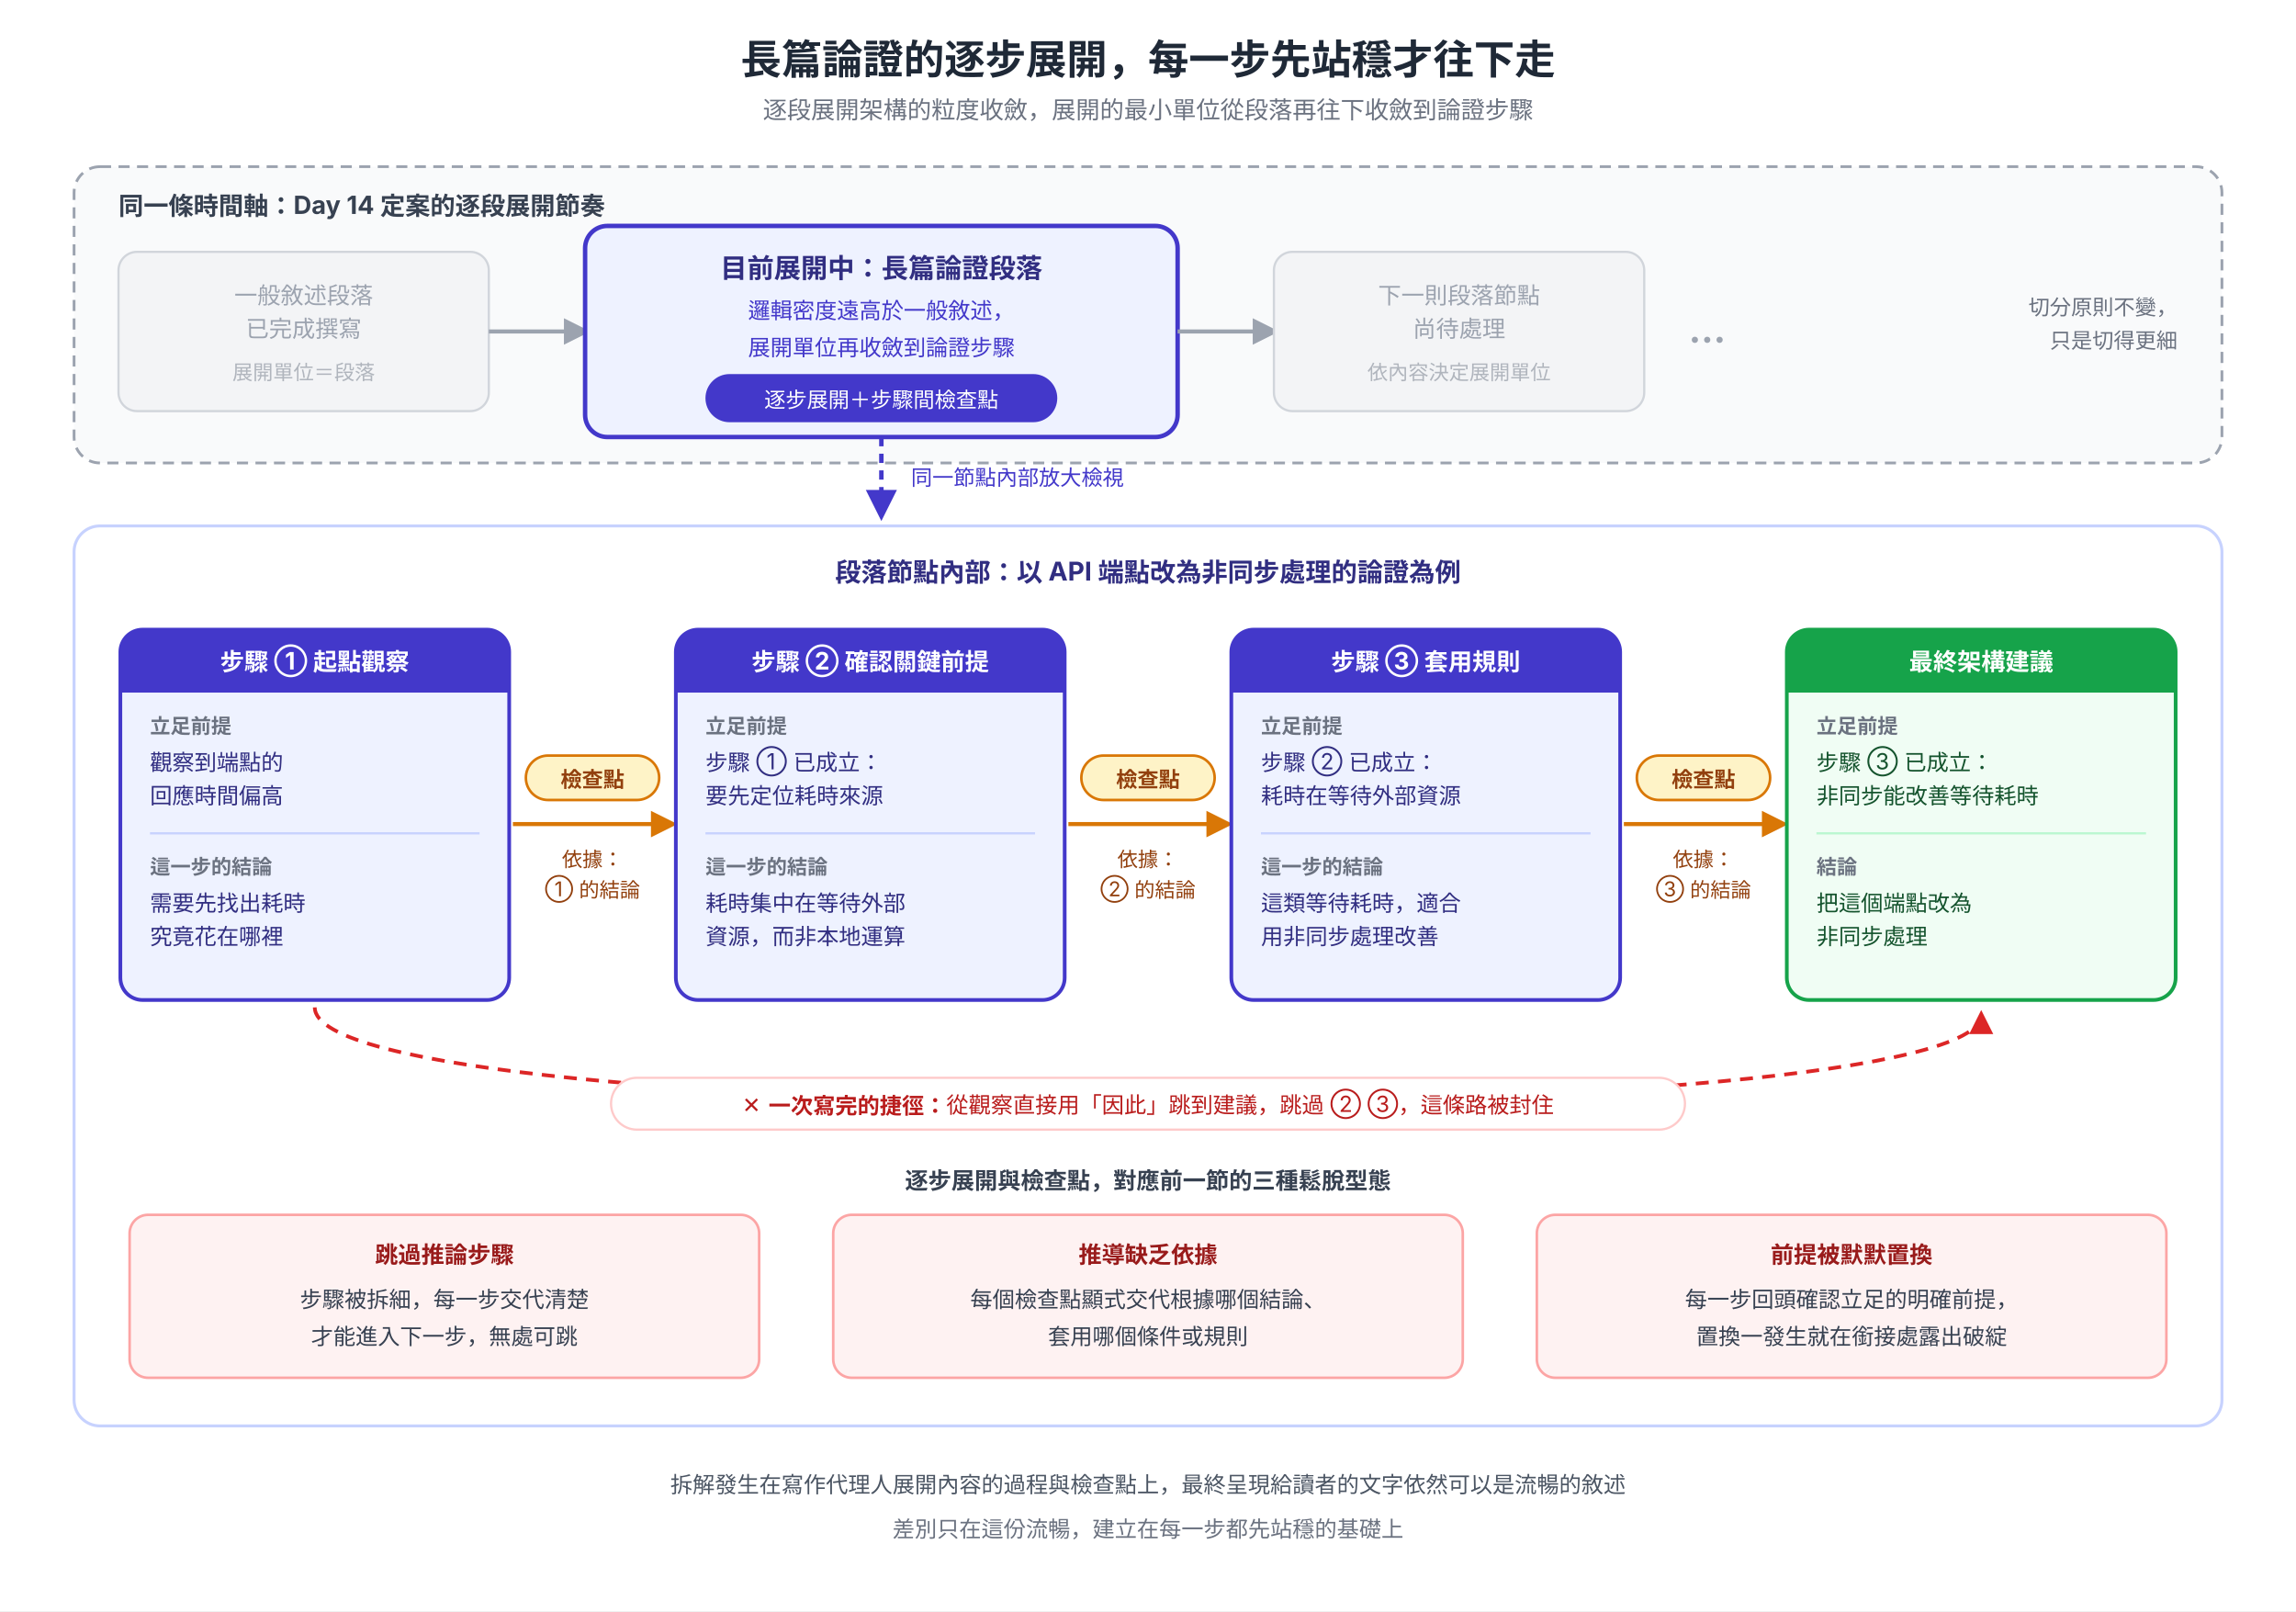
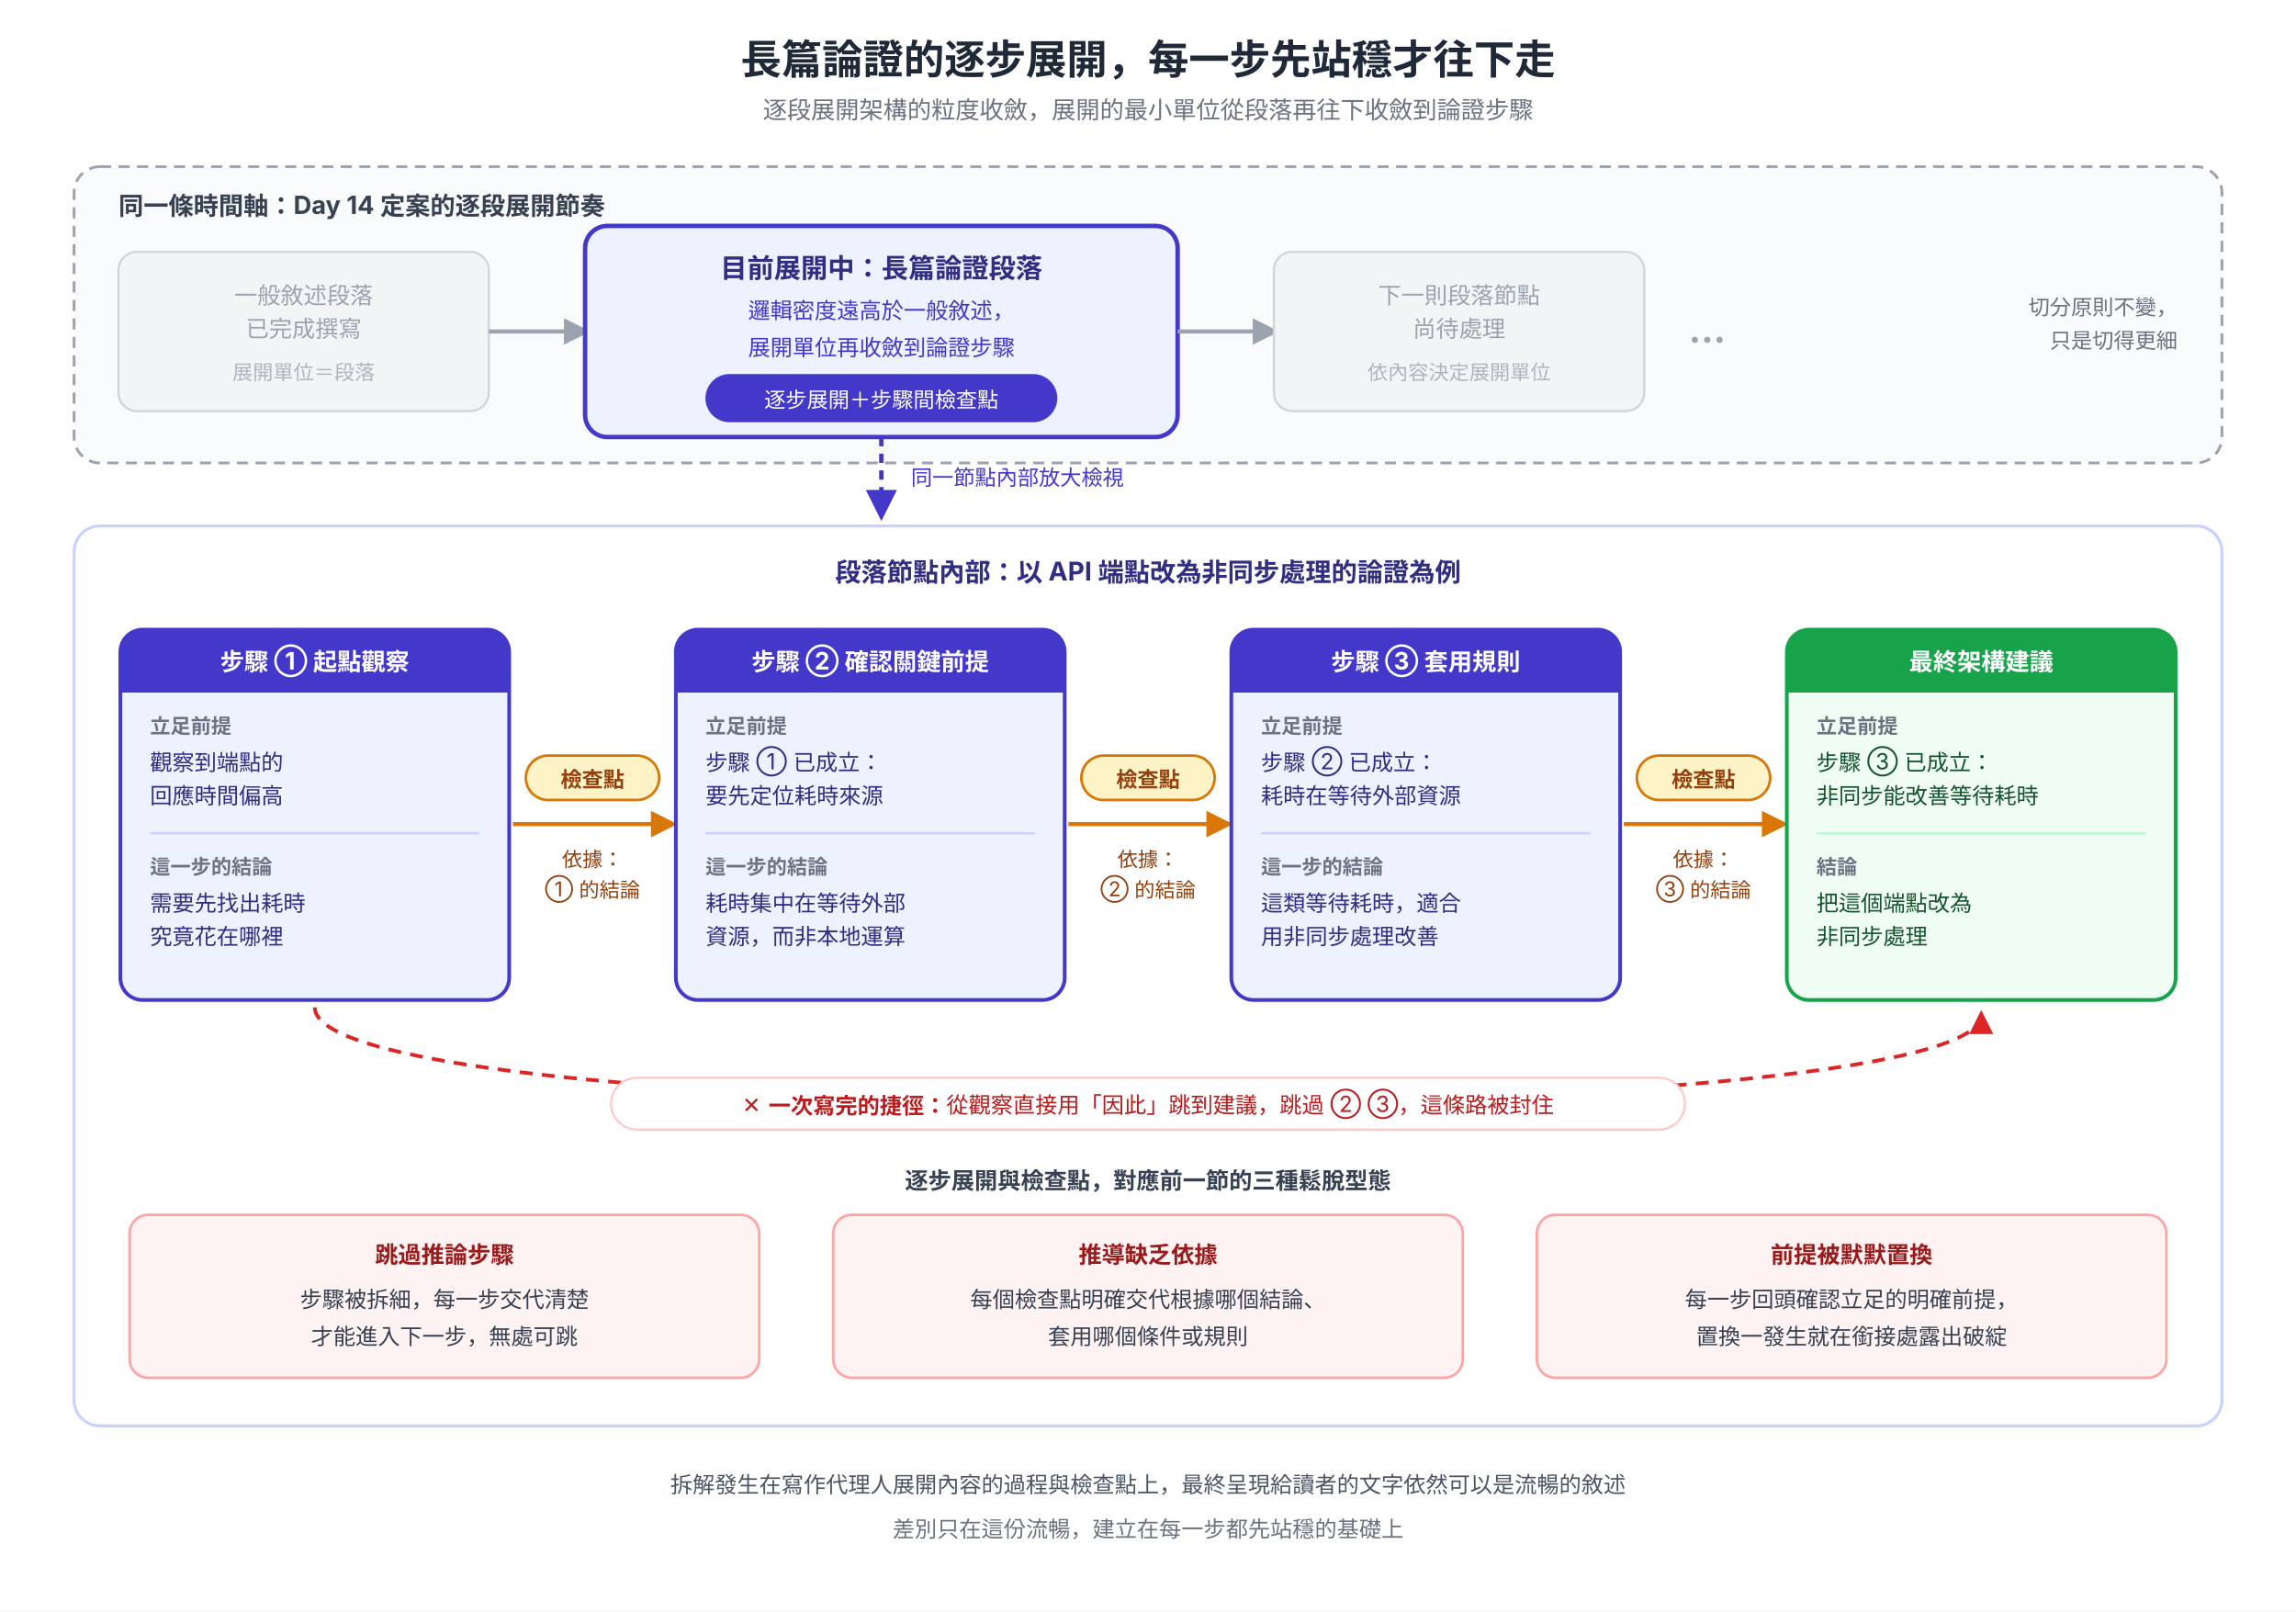
<svg xmlns="http://www.w3.org/2000/svg" width="1240" height="870" viewBox="0 0 1240 870" font-family="'Noto Sans TC', 'PingFang TC', 'Microsoft JhengHei', -apple-system, sans-serif">
  <rect x="0" y="0" width="1240" height="870" fill="#ffffff" />
  <text x="620" y="40" text-anchor="middle" font-size="22" font-weight="700" fill="#1f2937">長篇論證的逐步展開，每一步先站穩才往下走</text>
  <text x="620" y="64" text-anchor="middle" font-size="13" fill="#6b7280">逐段展開架構的粒度收斂，展開的最小單位從段落再往下收斂到論證步驟</text>
  <rect x="40" y="90" width="1160" height="160" rx="14" fill="#f9fafb" stroke="#9ca3af" stroke-width="1.5" stroke-dasharray="6 4" />
  <text x="64" y="116" font-size="13.5" font-weight="700" fill="#374151">同一條時間軸：Day 14 定案的逐段展開節奏</text>
  <rect x="64" y="136" width="200" height="86" rx="10" fill="#f3f4f6" stroke="#d1d5db" stroke-width="1.2" />
  <text x="164" y="164" text-anchor="middle" font-size="12.5" fill="#9ca3af">一般敘述段落</text>
  <text x="164" y="182" text-anchor="middle" font-size="12.5" fill="#9ca3af">已完成撰寫</text>
  <text x="164" y="205" text-anchor="middle" font-size="11" fill="#b0b5bd">展開單位＝段落</text>
  <line x1="264" y1="179" x2="316" y2="179" stroke="#9ca3af" stroke-width="2.2" marker-end="url(#arrow-gray-light)" />
  <rect x="316" y="122" width="320" height="114" rx="12" fill="#eef2ff" stroke="#4338ca" stroke-width="2.4" />
  <text x="476" y="150" text-anchor="middle" font-size="14.5" font-weight="700" fill="#312e81">目前展開中：長篇論證段落</text>
  <text x="476" y="172" text-anchor="middle" font-size="12" fill="#4338ca">邏輯密度遠高於一般敘述，</text>
  <text x="476" y="192" text-anchor="middle" font-size="12" fill="#4338ca">展開單位再收斂到論證步驟</text>
  <rect x="381" y="202" width="190" height="26" rx="13" fill="#4338ca" />
  <text x="476" y="220" text-anchor="middle" font-size="11.5" fill="#ffffff">逐步展開＋步驟間檢查點</text>
  <line x1="636" y1="179" x2="688" y2="179" stroke="#9ca3af" stroke-width="2.2" marker-end="url(#arrow-gray-light)" />
  <rect x="688" y="136" width="200" height="86" rx="10" fill="#f3f4f6" stroke="#d1d5db" stroke-width="1.2" />
  <text x="788" y="164" text-anchor="middle" font-size="12.5" fill="#9ca3af">下一則段落節點</text>
  <text x="788" y="182" text-anchor="middle" font-size="12.5" fill="#9ca3af">尚待處理</text>
  <text x="788" y="205" text-anchor="middle" font-size="11" fill="#b0b5bd">依內容決定展開單位</text>
  <text x="912" y="185" font-size="20" font-weight="700" fill="#9ca3af">…</text>
  <text x="1176" y="170" text-anchor="end" font-size="11.5" fill="#6b7280">切分原則不變，</text>
  <text x="1176" y="188" text-anchor="end" font-size="11.5" fill="#6b7280">只是切得更細</text>
  <line x1="476" y1="236" x2="476" y2="278" stroke="#4338ca" stroke-width="2.4" stroke-dasharray="5 4" marker-end="url(#arrow-indigo)" />
  <text x="492" y="262" font-size="11.5" fill="#4338ca">同一節點內部放大檢視</text>
  <rect x="40" y="284" width="1160" height="486" rx="14" fill="#ffffff" stroke="#c7d2fe" stroke-width="1.6" />
  <text x="620" y="314" text-anchor="middle" font-size="14" font-weight="700" fill="#312e81">段落節點內部：以 API 端點改為非同步處理的論證為例</text>
  <rect x="65" y="340" width="210" height="200" rx="12" fill="#eef2ff" stroke="#4338ca" stroke-width="2" />
  <rect x="65" y="340" width="210" height="34" rx="12" fill="#4338ca" />
  <rect x="65" y="356" width="210" height="18" fill="#4338ca" />
  <text x="170" y="362" text-anchor="middle" font-size="13" font-weight="700" fill="#ffffff">步驟 ① 起點觀察</text>
  <text x="81" y="396" font-size="11" font-weight="700" fill="#6b7280">立足前提</text>
  <text x="81" y="416" font-size="12" fill="#312e81">觀察到端點的</text>
  <text x="81" y="434" font-size="12" fill="#312e81">回應時間偏高</text>
  <line x1="81" y1="450" x2="259" y2="450" stroke="#c7d2fe" stroke-width="1.2" />
  <text x="81" y="472" font-size="11" font-weight="700" fill="#6b7280">這一步的結論</text>
  <text x="81" y="492" font-size="12" fill="#312e81">需要先找出耗時</text>
  <text x="81" y="510" font-size="12" fill="#312e81">究竟花在哪裡</text>
  <line x1="277" y1="445" x2="363" y2="445" stroke="#d97706" stroke-width="2.2" marker-end="url(#arrow-amber)" />
  <rect x="284" y="408" width="72" height="24" rx="12" fill="#fef3c7" stroke="#d97706" stroke-width="1.4" />
  <text x="320" y="425" text-anchor="middle" font-size="11.5" font-weight="700" fill="#92400e">檢查點</text>
  <text x="320" y="468" text-anchor="middle" font-size="11" fill="#92400e">依據：</text>
  <text x="320" y="484" text-anchor="middle" font-size="11" fill="#92400e">① 的結論</text>
  <rect x="365" y="340" width="210" height="200" rx="12" fill="#eef2ff" stroke="#4338ca" stroke-width="2" />
  <rect x="365" y="340" width="210" height="34" rx="12" fill="#4338ca" />
  <rect x="365" y="356" width="210" height="18" fill="#4338ca" />
  <text x="470" y="362" text-anchor="middle" font-size="13" font-weight="700" fill="#ffffff">步驟 ② 確認關鍵前提</text>
  <text x="381" y="396" font-size="11" font-weight="700" fill="#6b7280">立足前提</text>
  <text x="381" y="416" font-size="12" fill="#312e81">步驟 ① 已成立：</text>
  <text x="381" y="434" font-size="12" fill="#312e81">要先定位耗時來源</text>
  <line x1="381" y1="450" x2="559" y2="450" stroke="#c7d2fe" stroke-width="1.2" />
  <text x="381" y="472" font-size="11" font-weight="700" fill="#6b7280">這一步的結論</text>
  <text x="381" y="492" font-size="12" fill="#312e81">耗時集中在等待外部</text>
  <text x="381" y="510" font-size="12" fill="#312e81">資源，而非本地運算</text>
  <line x1="577" y1="445" x2="663" y2="445" stroke="#d97706" stroke-width="2.2" marker-end="url(#arrow-amber)" />
  <rect x="584" y="408" width="72" height="24" rx="12" fill="#fef3c7" stroke="#d97706" stroke-width="1.4" />
  <text x="620" y="425" text-anchor="middle" font-size="11.5" font-weight="700" fill="#92400e">檢查點</text>
  <text x="620" y="468" text-anchor="middle" font-size="11" fill="#92400e">依據：</text>
  <text x="620" y="484" text-anchor="middle" font-size="11" fill="#92400e">② 的結論</text>
  <rect x="665" y="340" width="210" height="200" rx="12" fill="#eef2ff" stroke="#4338ca" stroke-width="2" />
  <rect x="665" y="340" width="210" height="34" rx="12" fill="#4338ca" />
  <rect x="665" y="356" width="210" height="18" fill="#4338ca" />
  <text x="770" y="362" text-anchor="middle" font-size="13" font-weight="700" fill="#ffffff">步驟 ③ 套用規則</text>
  <text x="681" y="396" font-size="11" font-weight="700" fill="#6b7280">立足前提</text>
  <text x="681" y="416" font-size="12" fill="#312e81">步驟 ② 已成立：</text>
  <text x="681" y="434" font-size="12" fill="#312e81">耗時在等待外部資源</text>
  <line x1="681" y1="450" x2="859" y2="450" stroke="#c7d2fe" stroke-width="1.2" />
  <text x="681" y="472" font-size="11" font-weight="700" fill="#6b7280">這一步的結論</text>
  <text x="681" y="492" font-size="12" fill="#312e81">這類等待耗時，適合</text>
  <text x="681" y="510" font-size="12" fill="#312e81">用非同步處理改善</text>
  <line x1="877" y1="445" x2="963" y2="445" stroke="#d97706" stroke-width="2.2" marker-end="url(#arrow-amber)" />
  <rect x="884" y="408" width="72" height="24" rx="12" fill="#fef3c7" stroke="#d97706" stroke-width="1.4" />
  <text x="920" y="425" text-anchor="middle" font-size="11.5" font-weight="700" fill="#92400e">檢查點</text>
  <text x="920" y="468" text-anchor="middle" font-size="11" fill="#92400e">依據：</text>
  <text x="920" y="484" text-anchor="middle" font-size="11" fill="#92400e">③ 的結論</text>
  <rect x="965" y="340" width="210" height="200" rx="12" fill="#f0fdf4" stroke="#16a34a" stroke-width="2" />
  <rect x="965" y="340" width="210" height="34" rx="12" fill="#16a34a" />
  <rect x="965" y="356" width="210" height="18" fill="#16a34a" />
  <text x="1070" y="362" text-anchor="middle" font-size="13" font-weight="700" fill="#ffffff">最終架構建議</text>
  <text x="981" y="396" font-size="11" font-weight="700" fill="#6b7280">立足前提</text>
  <text x="981" y="416" font-size="12" fill="#14532d">步驟 ③ 已成立：</text>
  <text x="981" y="434" font-size="12" fill="#14532d">非同步能改善等待耗時</text>
  <line x1="981" y1="450" x2="1159" y2="450" stroke="#bbf7d0" stroke-width="1.2" />
  <text x="981" y="472" font-size="11" font-weight="700" fill="#6b7280">結論</text>
  <text x="981" y="492" font-size="12" fill="#14532d">把這個端點改為</text>
  <text x="981" y="510" font-size="12" fill="#14532d">非同步處理</text>
  <path d="M 170 544 C 170 612, 1070 612, 1070 548" fill="none" stroke="#dc2626" stroke-width="2" stroke-dasharray="7 5" marker-end="url(#arrow-red)" />
  <rect x="330" y="582" width="580" height="28" rx="14" fill="#ffffff" stroke="#fecaca" stroke-width="1.2" />
  <text x="620" y="601" text-anchor="middle" font-size="12" fill="#b91c1c">
    <tspan font-weight="700">✕ 一次寫完的捷徑：</tspan>從觀察直接用「因此」跳到建議，跳過 ② ③，這條路被封住</text>
  <text x="620" y="642" text-anchor="middle" font-size="12.5" font-weight="700" fill="#374151">逐步展開與檢查點，對應前一節的三種鬆脫型態</text>
  <rect x="70" y="656" width="340" height="88" rx="10" fill="#fef2f2" stroke="#fca5a5" stroke-width="1.4" />
  <text x="240" y="682" text-anchor="middle" font-size="12.5" font-weight="700" fill="#991b1b">跳過推論步驟</text>
  <text x="240" y="706" text-anchor="middle" font-size="12" fill="#374151">步驟被拆細，每一步交代清楚</text>
  <text x="240" y="726" text-anchor="middle" font-size="12" fill="#374151">才能進入下一步，無處可跳</text>
  <rect x="450" y="656" width="340" height="88" rx="10" fill="#fef2f2" stroke="#fca5a5" stroke-width="1.4" />
  <text x="620" y="682" text-anchor="middle" font-size="12.5" font-weight="700" fill="#991b1b">推導缺乏依據</text>
-   <text x="620" y="706" text-anchor="middle" font-size="12" fill="#374151">每個檢查點顯式交代根據哪個結論、</text>
+   <text x="620" y="706" text-anchor="middle" font-size="12" fill="#374151">每個檢查點明確交代根據哪個結論、</text>
  <text x="620" y="726" text-anchor="middle" font-size="12" fill="#374151">套用哪個條件或規則</text>
  <rect x="830" y="656" width="340" height="88" rx="10" fill="#fef2f2" stroke="#fca5a5" stroke-width="1.4" />
  <text x="1000" y="682" text-anchor="middle" font-size="12.5" font-weight="700" fill="#991b1b">前提被默默置換</text>
  <text x="1000" y="706" text-anchor="middle" font-size="12" fill="#374151">每一步回頭確認立足的明確前提，</text>
  <text x="1000" y="726" text-anchor="middle" font-size="12" fill="#374151">置換一發生就在銜接處露出破綻</text>
  <text x="620" y="806" text-anchor="middle" font-size="12" fill="#4b5563">拆解發生在寫作代理人展開內容的過程與檢查點上，最終呈現給讀者的文字依然可以是流暢的敘述</text>
  <text x="620" y="830" text-anchor="middle" font-size="12" fill="#6b7280">差別只在這份流暢，建立在每一步都先站穩的基礎上</text>
  <defs>
    <marker id="arrow-gray-light" viewBox="0 0 10 10" refX="8" refY="5" markerWidth="6.5" markerHeight="6.5" orient="auto-start-reverse">
      <path d="M 0 0 L 10 5 L 0 10 z" fill="#9ca3af" />
    </marker>
    <marker id="arrow-indigo" viewBox="0 0 10 10" refX="8" refY="5" markerWidth="7" markerHeight="7" orient="auto-start-reverse">
      <path d="M 0 0 L 10 5 L 0 10 z" fill="#4338ca" />
    </marker>
    <marker id="arrow-amber" viewBox="0 0 10 10" refX="8" refY="5" markerWidth="6.5" markerHeight="6.5" orient="auto-start-reverse">
      <path d="M 0 0 L 10 5 L 0 10 z" fill="#d97706" />
    </marker>
    <marker id="arrow-red" viewBox="0 0 10 10" refX="8" refY="5" markerWidth="6.5" markerHeight="6.5" orient="auto-start-reverse">
      <path d="M 0 0 L 10 5 L 0 10 z" fill="#dc2626" />
    </marker>
  </defs>
</svg>
